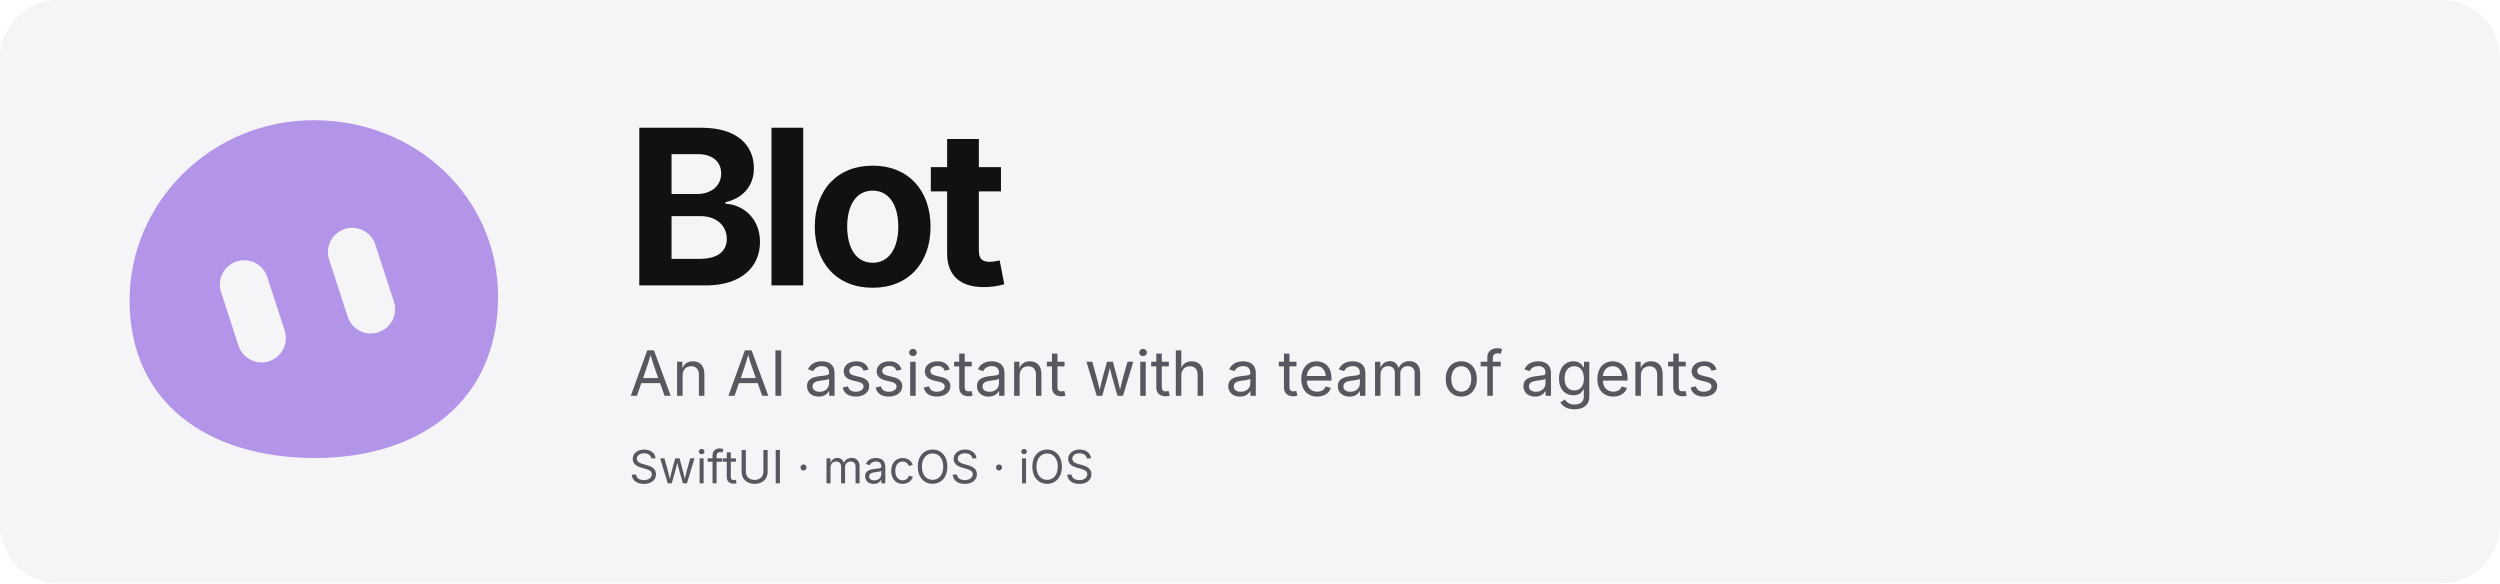
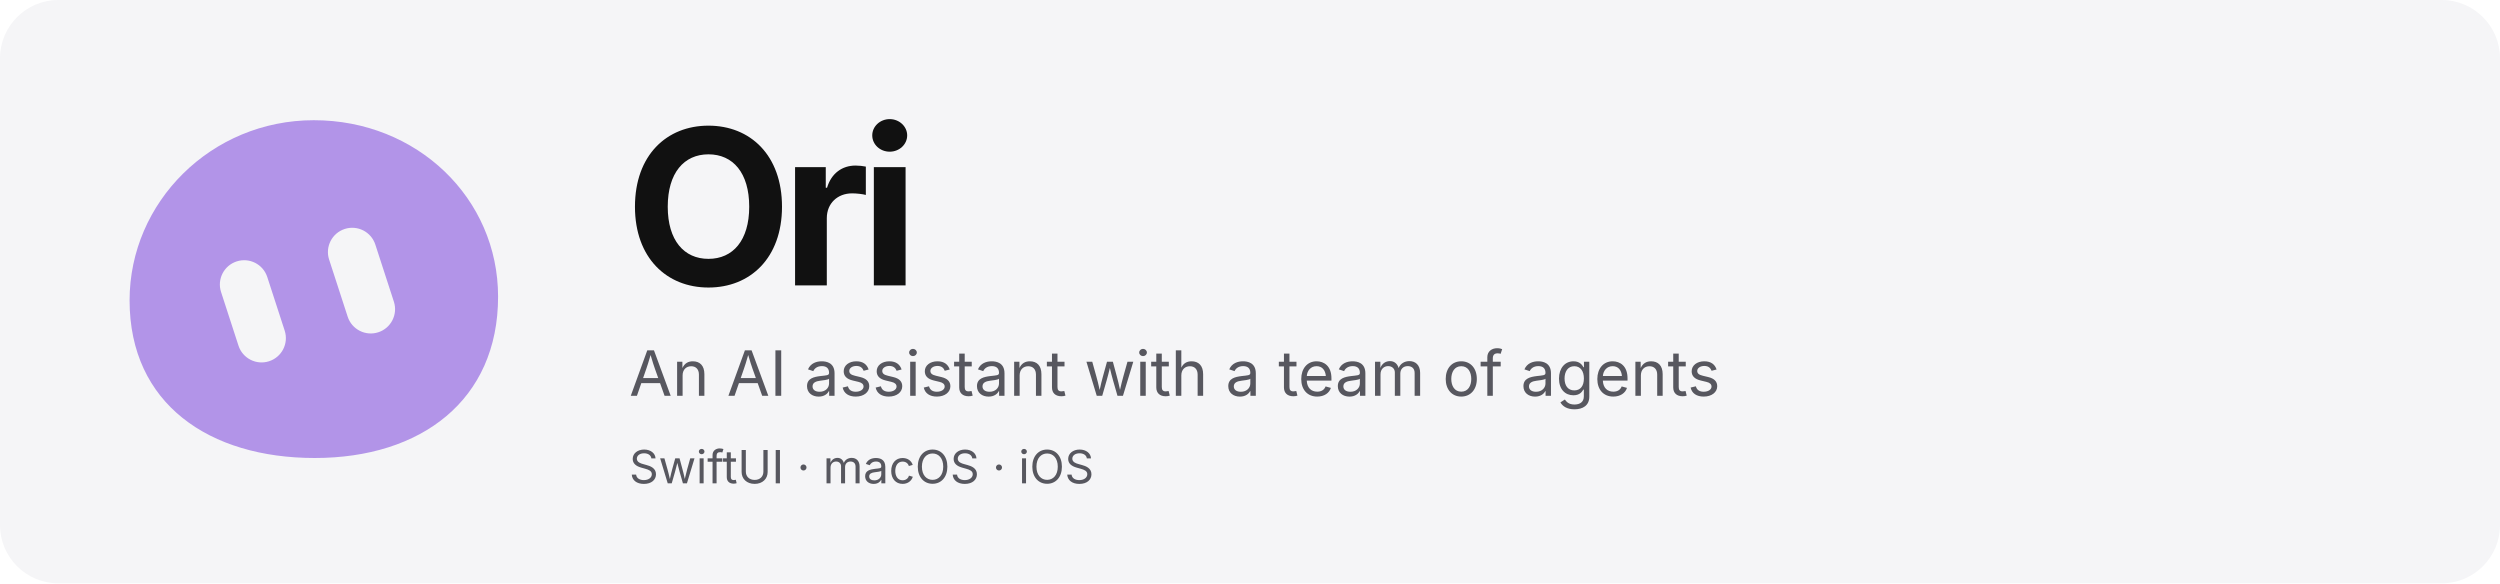
<svg xmlns="http://www.w3.org/2000/svg" width="1200" height="280" viewBox="0 0 1200 280" role="img" aria-labelledby="title description">
  <rect width="1200" height="280" rx="28" fill="#f5f5f7" />
  <g id="blot-character" transform="translate(38 28) scale(.22)">
    <path d="M512 135 C737 135 914 305 914 520 C914 746 746 872 514 872 C284 872 110 754 110 528 C110 314 288 135 512 135 Z M309.589 509.888 C300.544 482.049 315.779 452.149 343.618 443.104 C371.456 434.059 401.356 449.294 410.401 477.132 L448.411 594.112 C457.456 621.951 442.221 651.851 414.382 660.896 C386.544 669.941 356.644 654.706 347.599 626.868 Z M545.353 439.084 C536.308 411.245 551.543 381.345 579.381 372.300 C607.220 363.255 637.120 378.489 646.165 406.328 L686.647 530.916 C695.692 558.755 680.457 588.655 652.619 597.700 C624.780 606.745 594.880 591.511 585.835 563.672 Z" fill="#b294e8" fill-rule="evenodd" />
  </g>
  <g id="wordmark" font-family="-apple-system, BlinkMacSystemFont, 'Segoe UI', sans-serif">
-     <text x="300" y="137" fill="#111111" font-size="104" font-weight="700" letter-spacing="-5">Blot</text>
+     <text x="300" y="137" fill="#111111" font-size="104" font-weight="700" letter-spacing="-5">Ori</text>
    <text x="302" y="190" fill="#57575f" font-size="30">An AI assistant with a team of agents</text>
    <text x="302" y="232" fill="#57575f" font-size="22">SwiftUI · macOS · iOS</text>
  </g>
</svg>
